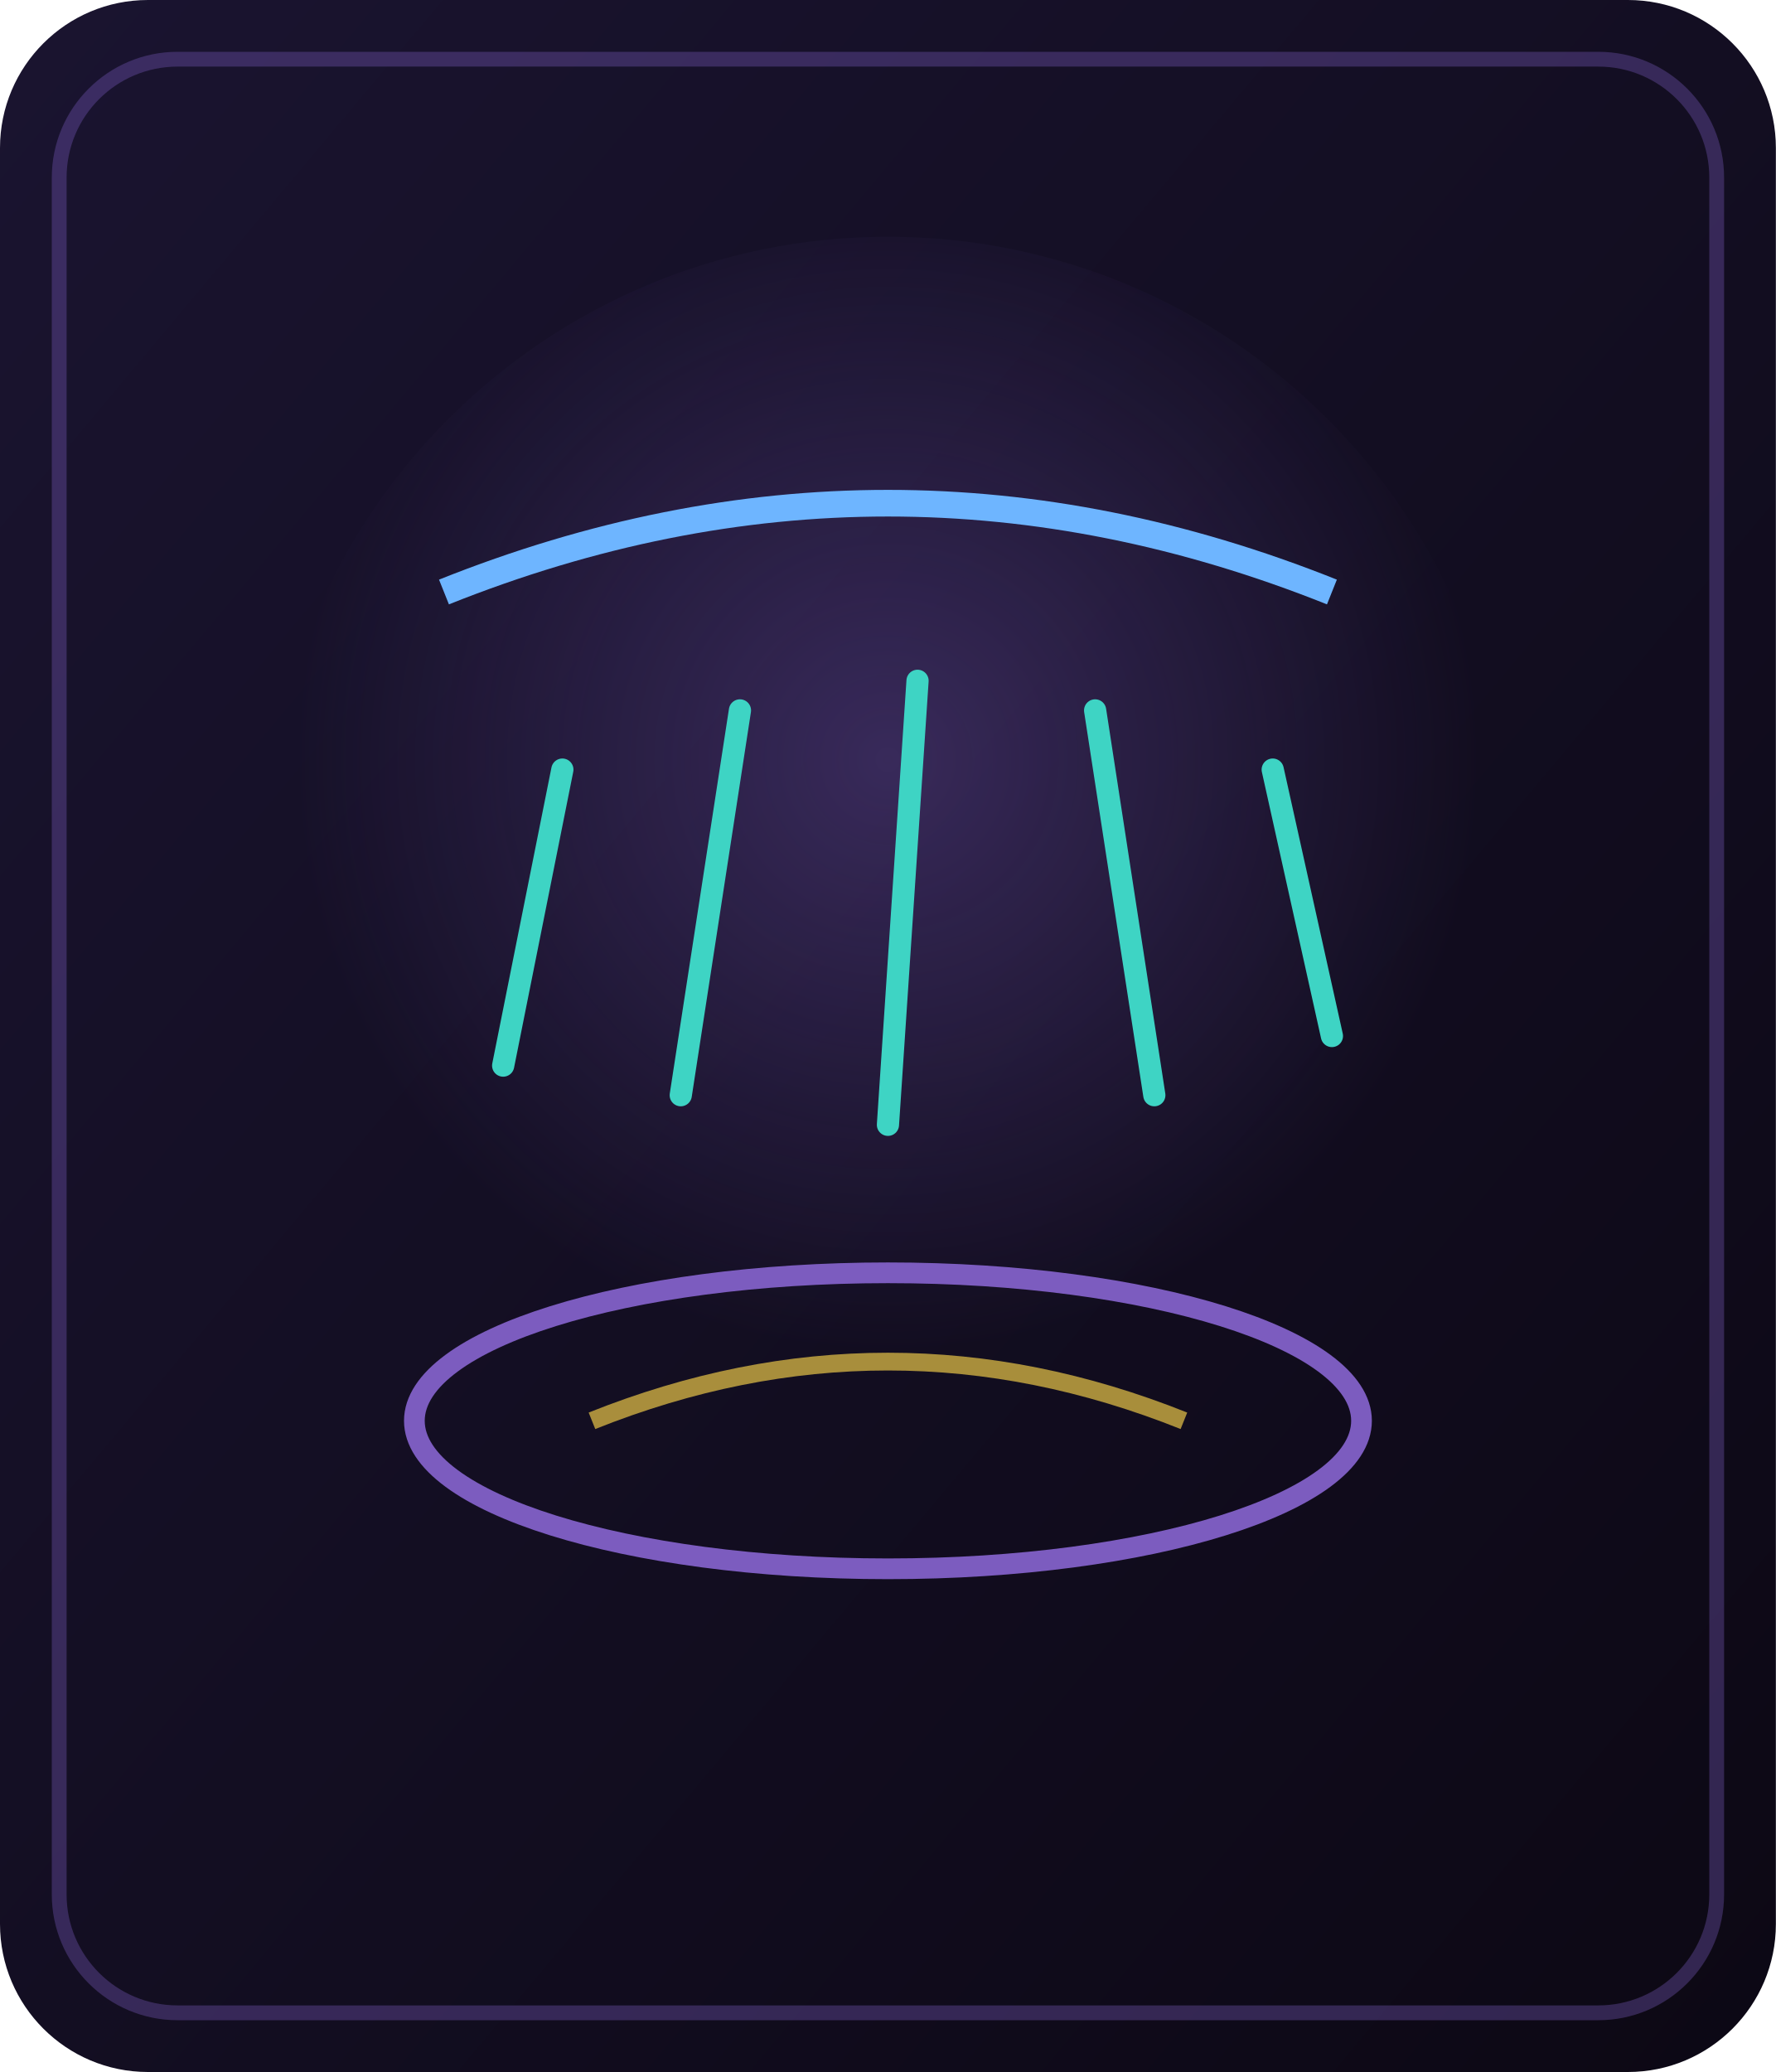
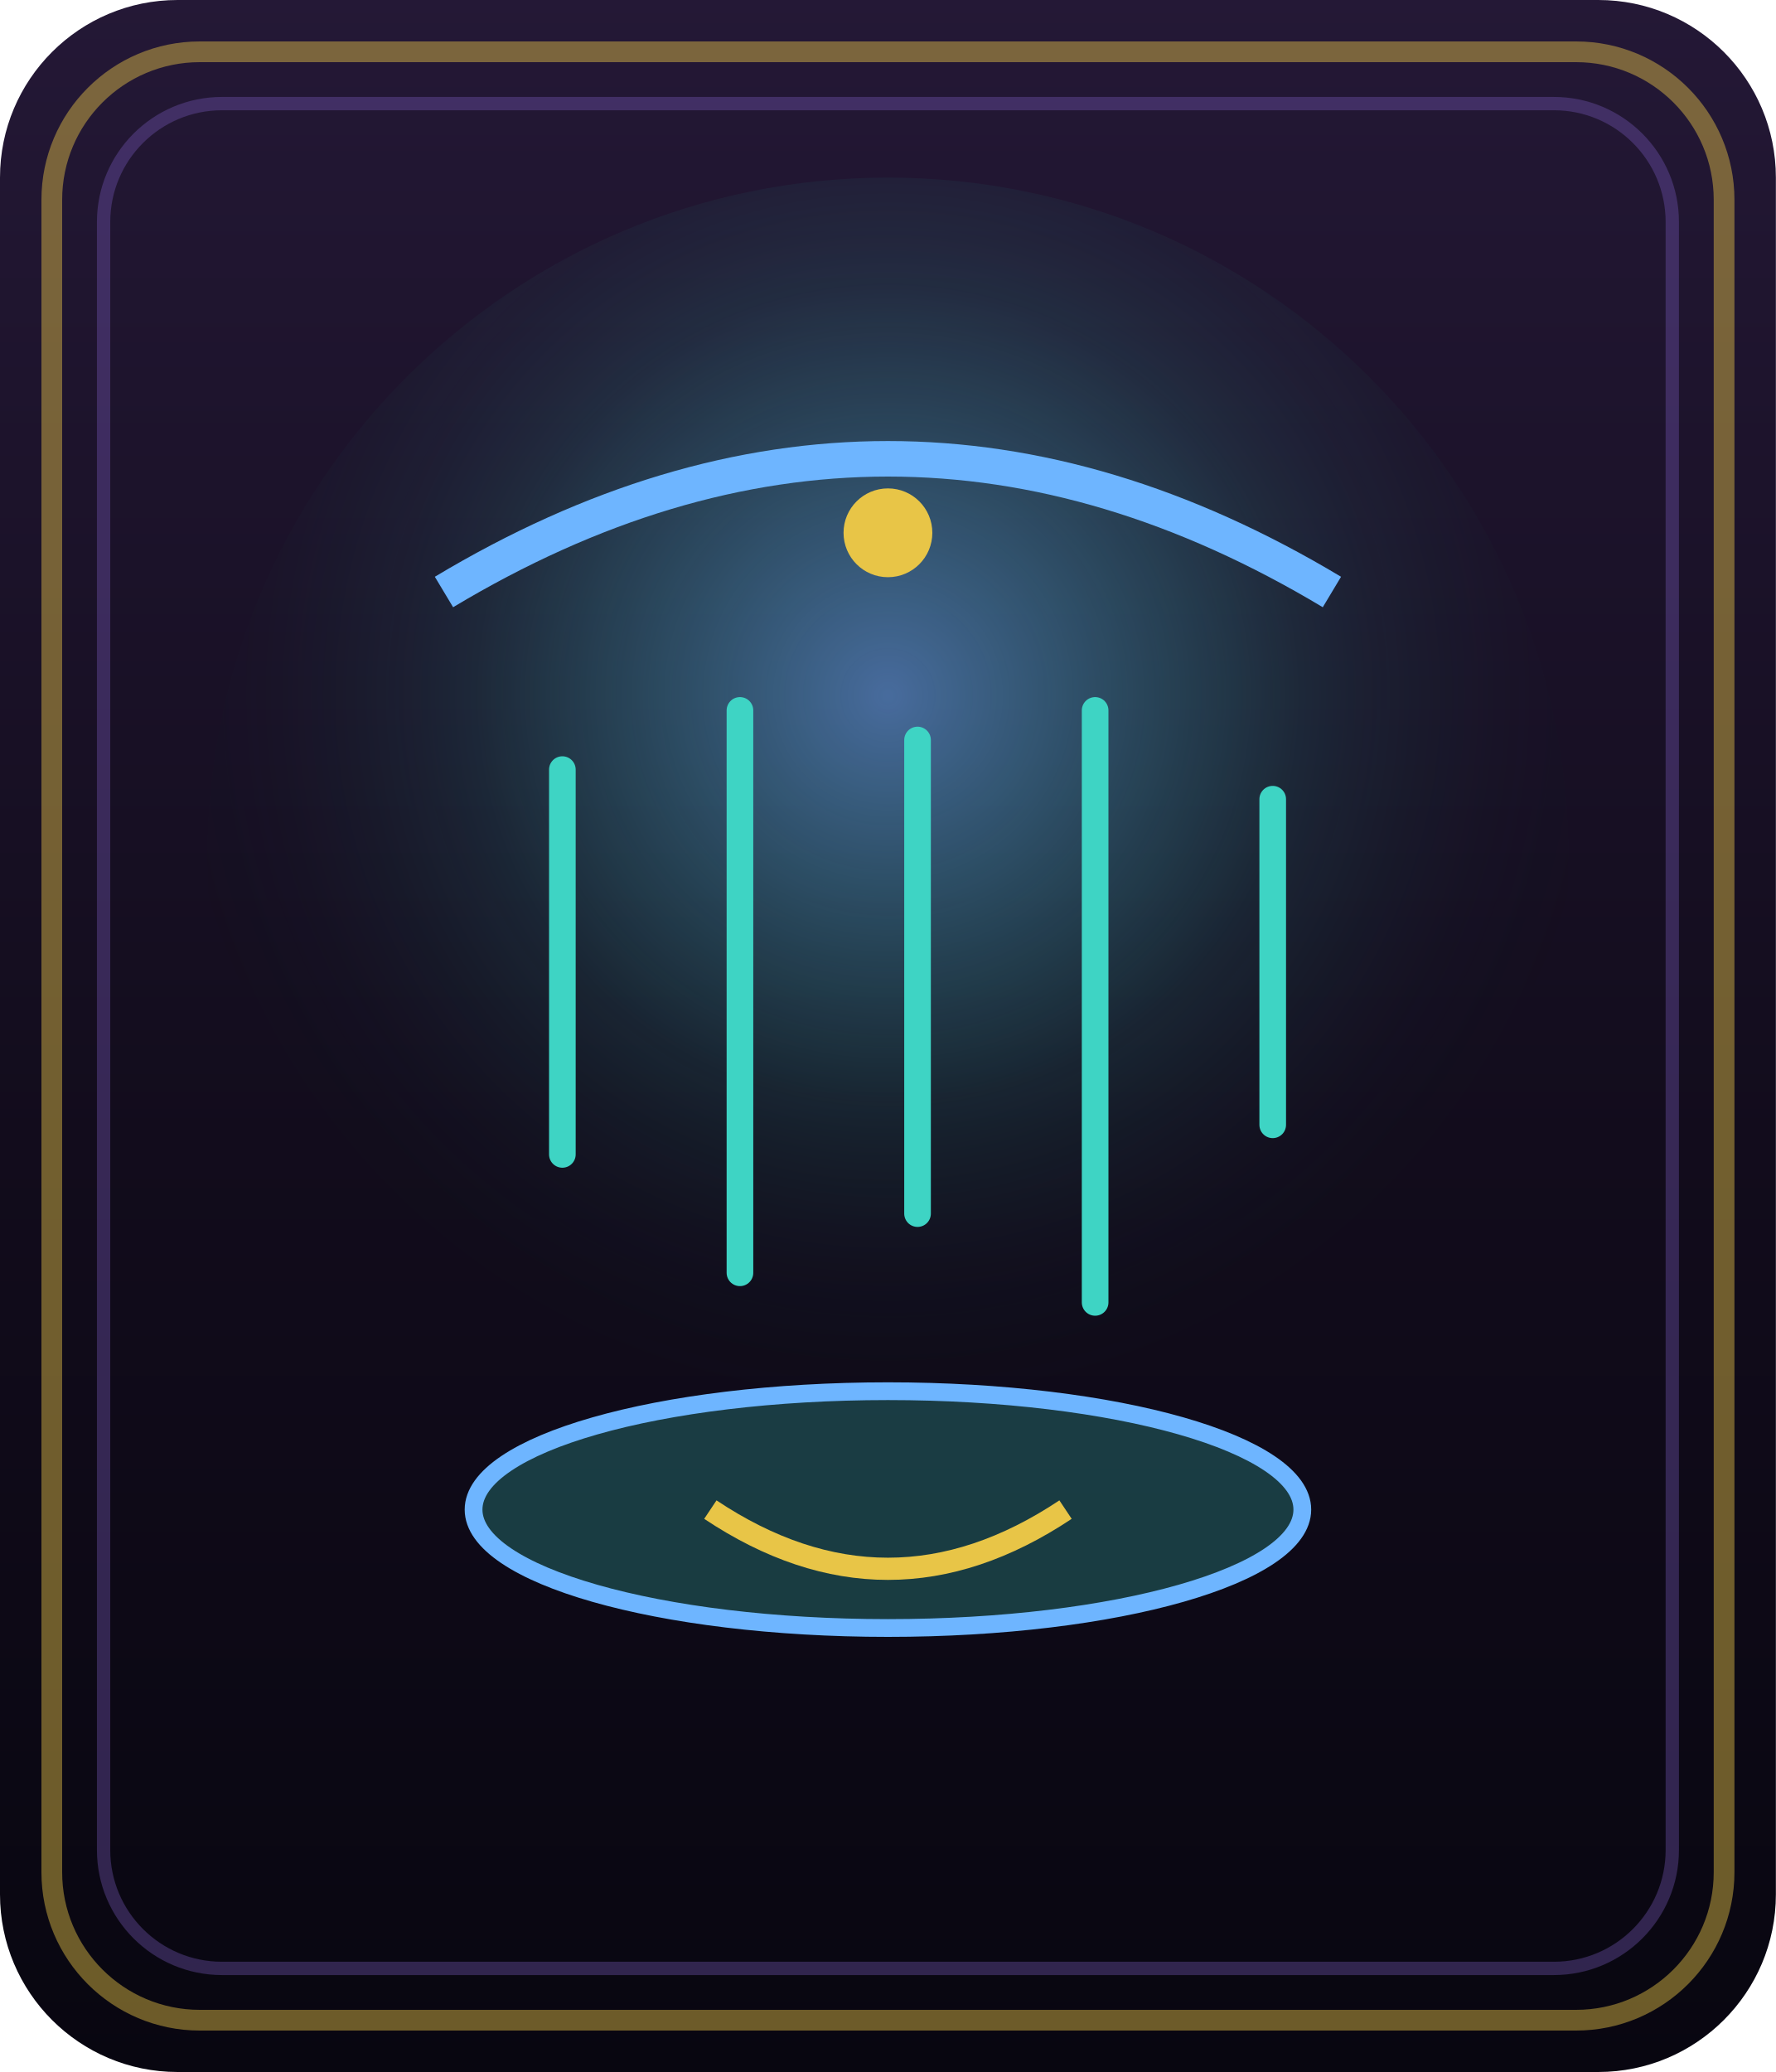
<svg xmlns="http://www.w3.org/2000/svg" viewBox="0 0 120 140" role="img" aria-label="Regenwaschen">
  <defs>
-     <linearGradient id="bg16" x1="0" y1="0" x2="1" y2="1">
-       <stop offset="0%" stop-color="#1a1430" />
-       <stop offset="100%" stop-color="#0c0814" />
+     <linearGradient id="bg16" x1="0" y1="0" x2="0" y2="1">
+       <stop offset="0%" stop-color="#241836" />
+       <stop offset="55%" stop-color="#120c1c" />
+       <stop offset="100%" stop-color="#080610" />
    </linearGradient>
-     <radialGradient id="glow16" cx="50%" cy="42%" r="48%">
-       <stop offset="0%" stop-color="#7c5cbf" stop-opacity="0.35" />
-       <stop offset="100%" stop-color="#7c5cbf" stop-opacity="0" />
+     <radialGradient id="glow16" cx="50%" cy="38%" r="55%">
+       <stop offset="0%" stop-color="#6eb5ff" stop-opacity="0.55" />
+       <stop offset="55%" stop-color="#3ed4c4" stop-opacity="0.12" />
+       <stop offset="100%" stop-color="#000" stop-opacity="0" />
    </radialGradient>
+     <linearGradient id="gold16" x1="0" y1="0" x2="1" y2="1">
+       <stop offset="0%" stop-color="#f0d878" />
+       <stop offset="100%" stop-color="#c9a030" />
+     </linearGradient>
  </defs>
-   <rect width="120" height="140" rx="10" fill="url(#bg16)" />
-   <rect x="4" y="4" width="112" height="132" rx="8" fill="none" stroke="#7c5cbf" stroke-opacity="0.35" stroke-width="1" />
-   <circle cx="60" cy="58" r="42" fill="url(#glow16)" />
-   <path d="M30 40 Q60 28 90 40" fill="none" stroke="#6eb5ff" stroke-width="1.8" />
-   <path d="M38 52 L34 72 M50 48 L46 74 M62 46 L60 76 M74 48 L78 74 M86 52 L90 70" stroke="#3ed4c4" stroke-width="1.5" stroke-linecap="round" />
-   <ellipse cx="60" cy="96" rx="32" ry="10" fill="none" stroke="#7c5cbf" stroke-width="1.4" />
-   <path d="M40 96 Q60 88 80 96" fill="none" stroke="#e8c547" stroke-width="1.2" opacity="0.7" />
+   <rect width="120" height="140" rx="12" fill="url(#bg16)" />
+   <rect x="3.5" y="3.5" width="113" height="133" rx="10" fill="none" stroke="#e8c547" stroke-opacity="0.45" stroke-width="1.4" />
+   <rect x="7" y="7" width="106" height="126" rx="8" fill="none" stroke="#7c5cbf" stroke-opacity="0.35" stroke-width="0.9" />
+   <circle cx="60" cy="58" r="46" fill="url(#glow16)" />
+   <path d="M30 40 Q60 22 90 40" fill="none" stroke="#6eb5ff" stroke-width="2.4" />
+   <g stroke="#3ed4c4" stroke-width="1.8" stroke-linecap="round">
+     <path d="M38 52 V78 M50 48 V86 M62 50 V82 M74 48 V88 M86 54 V76" />
+   </g>
+   <ellipse cx="60" cy="102" rx="28" ry="8" fill="#3ed4c4" fill-opacity="0.25" stroke="#6eb5ff" stroke-width="1.2" />
+   <path d="M48 102 Q60 110 72 102" fill="none" stroke="#e8c547" stroke-width="1.5" />
+   <circle cx="60" cy="36" r="3" fill="#e8c547" />
</svg>
